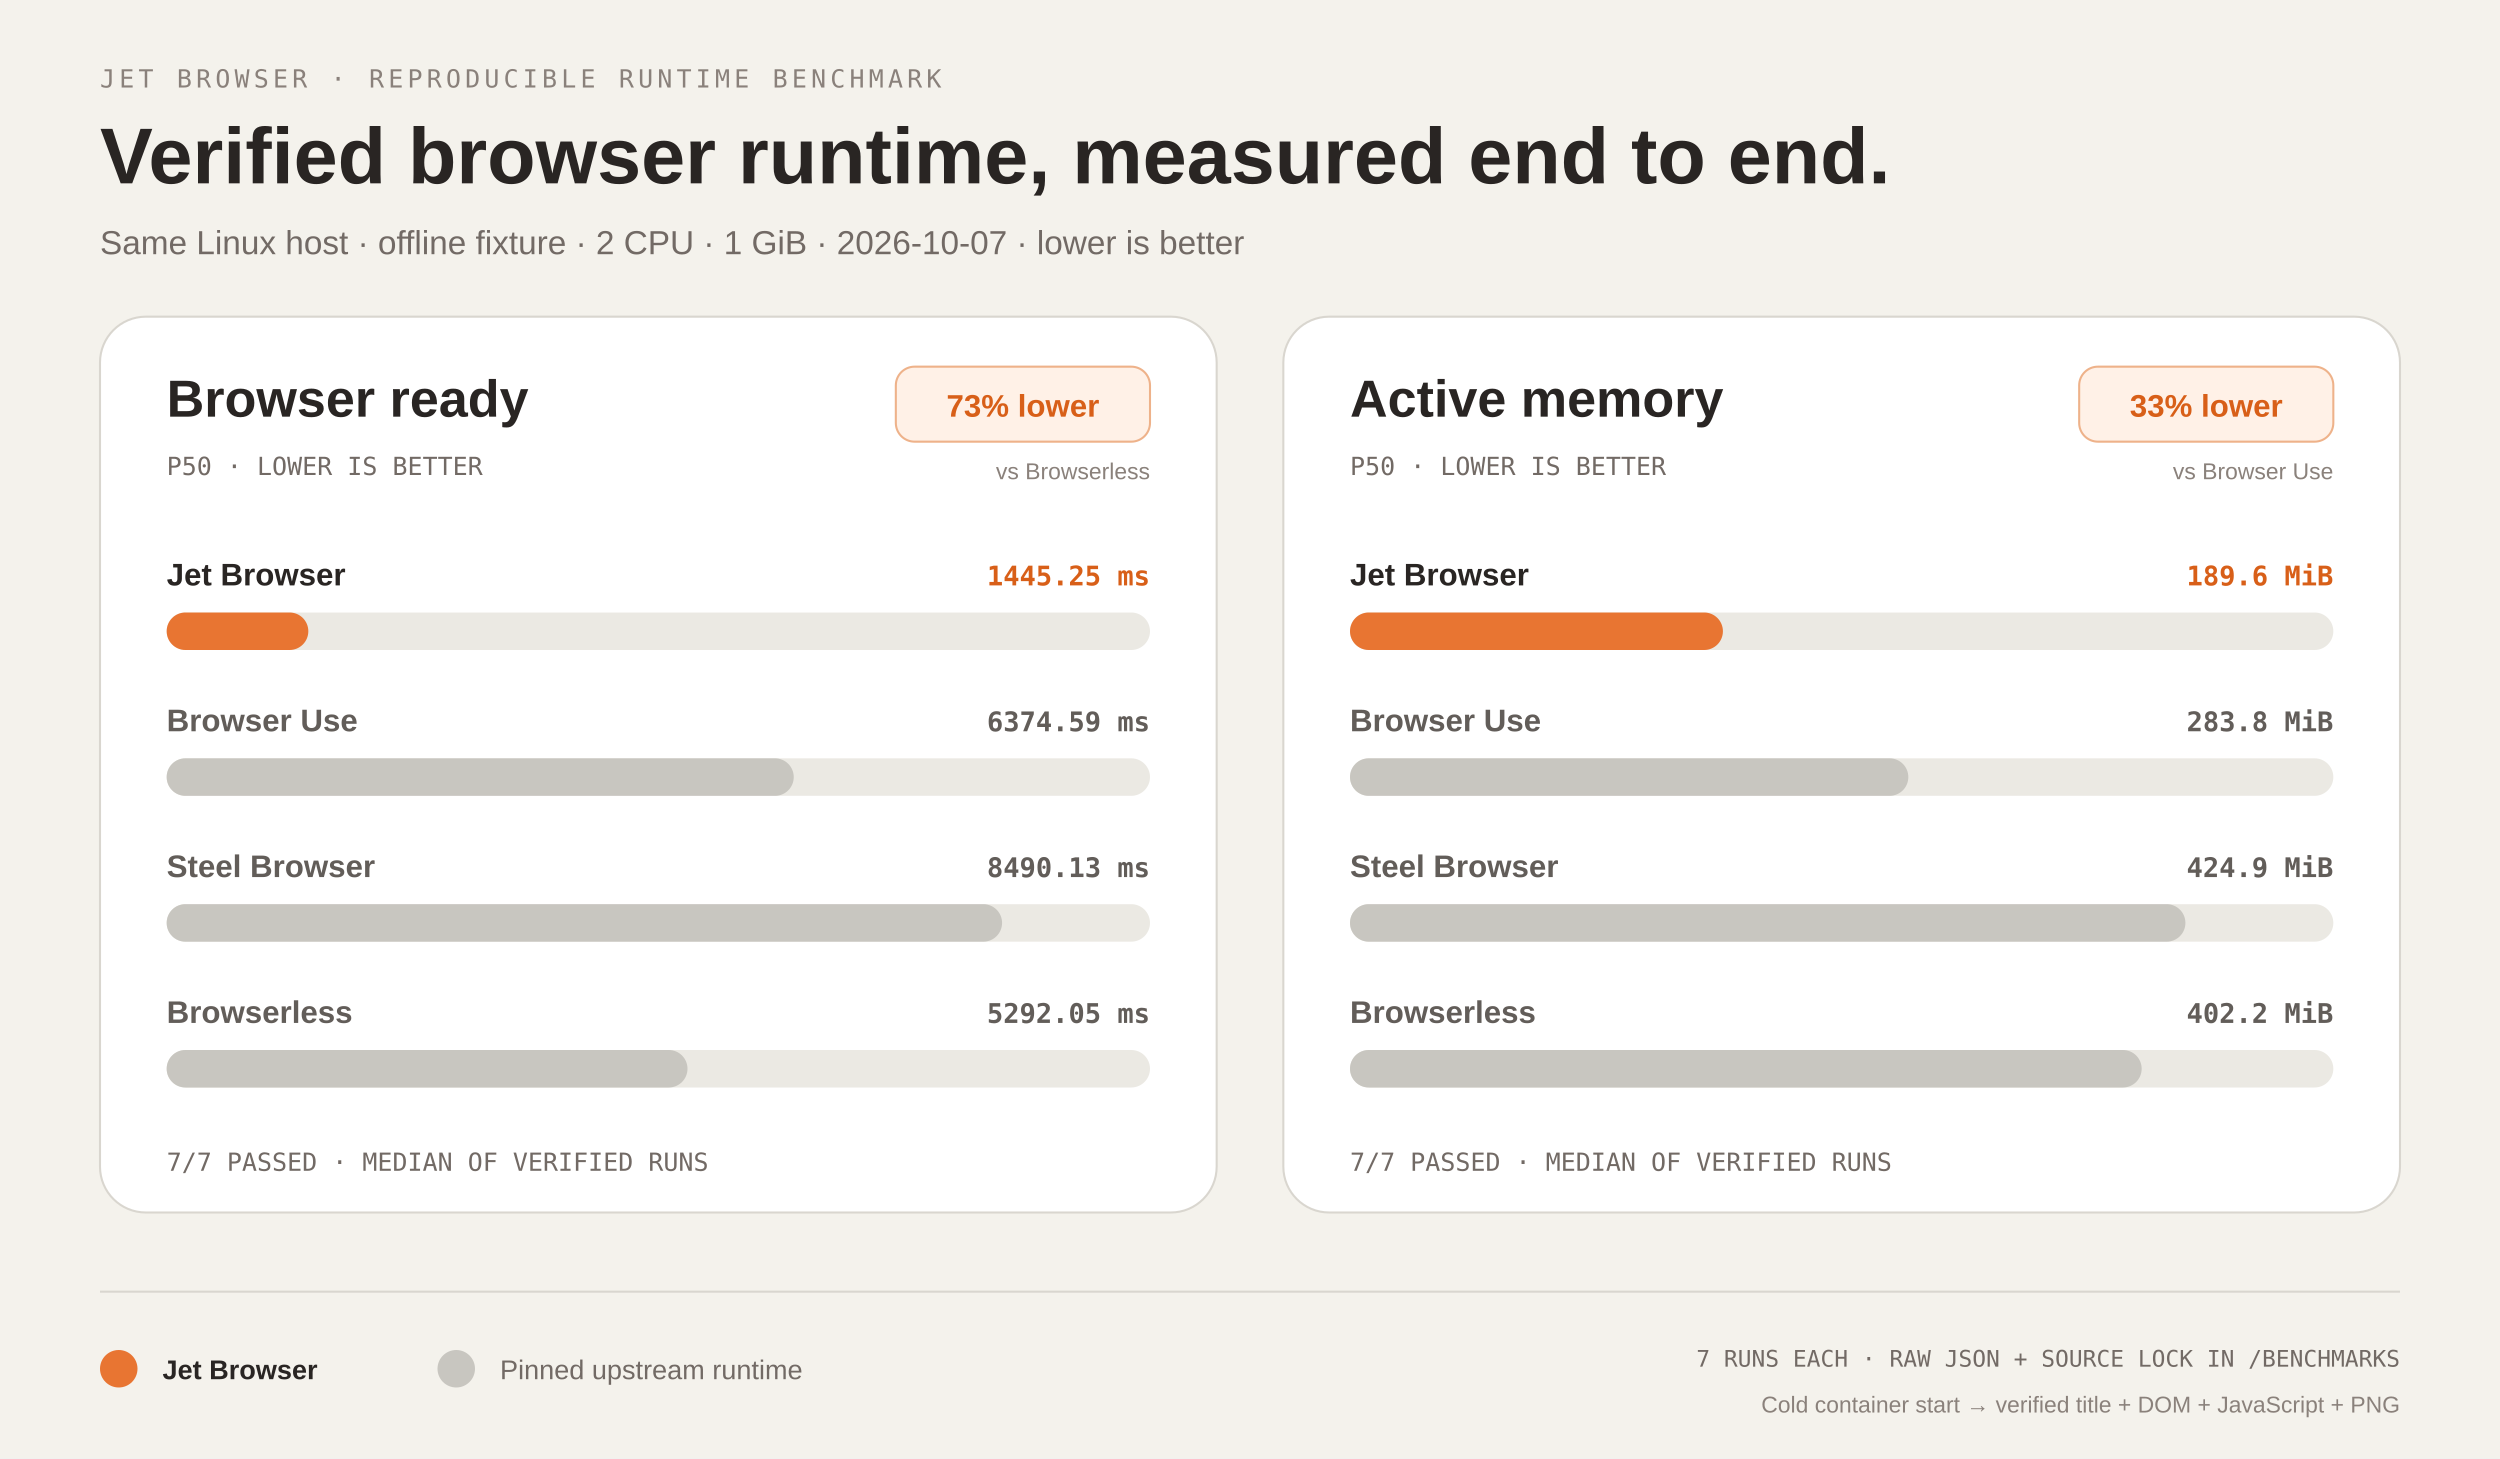
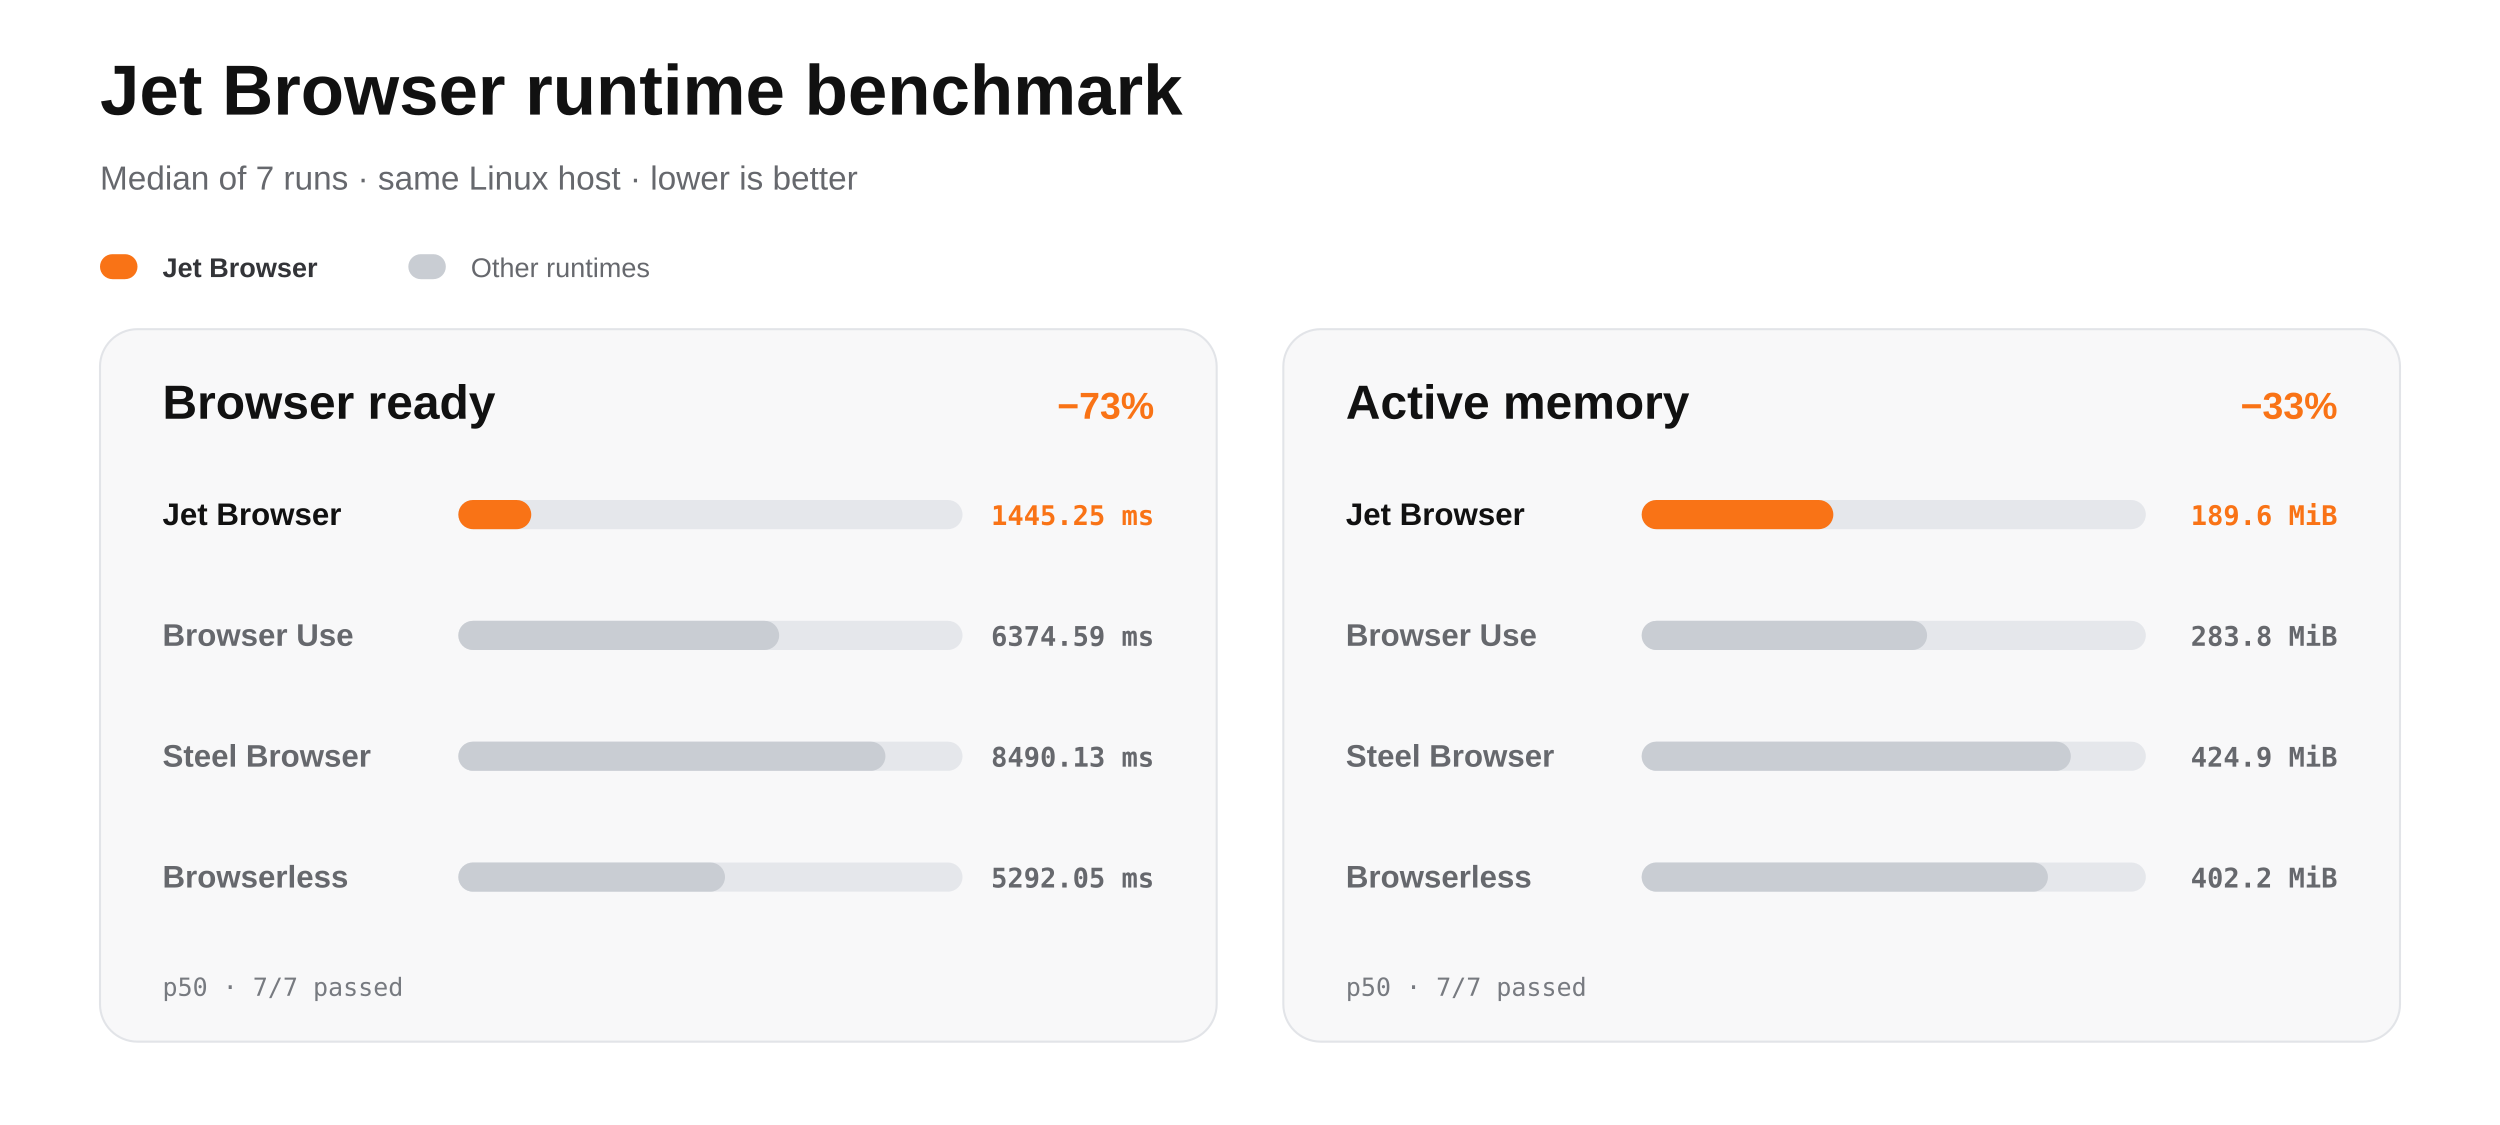
- <svg xmlns="http://www.w3.org/2000/svg" viewBox="0 0 1200 700" role="img" aria-labelledby="jet-runtime-benchmark-title jet-runtime-benchmark-desc">
-   <rect width="1200" height="700" fill="#f4f2ec" />
-   <text x="48" y="42" fill="#8a817b" font-size="12" font-family="'Space Mono', monospace" letter-spacing="2">JET BROWSER · REPRODUCIBLE RUNTIME BENCHMARK</text>
-   <text x="48" y="88" fill="#292523" font-size="38" font-weight="700" font-family="'DM Sans', Arial, sans-serif">Verified browser runtime, measured end to end.</text>
-   <text x="48" y="122" fill="#726a65" font-size="16" font-family="'DM Sans', Arial, sans-serif">Same Linux host · offline fixture · 2 CPU · 1 GiB · 2026-10-07 · lower is better</text>
+ <svg xmlns="http://www.w3.org/2000/svg" viewBox="0 0 1200 540" role="img" aria-labelledby="jet-runtime-benchmark-title jet-runtime-benchmark-desc">
+   <rect width="1200" height="540" fill="#ffffff" />
+   <text x="48" y="55" fill="#111111" font-size="34" font-weight="700" font-family="Arial, Helvetica, sans-serif">Jet Browser runtime benchmark</text>
+   <text x="48" y="91" fill="#66686d" font-size="16" font-family="Arial, Helvetica, sans-serif">Median of 7 runs · same Linux host · lower is better</text>
+   <rect x="48" y="122" width="18" height="12" rx="6" fill="#f97316" />
+   <text x="78" y="133" fill="#333438" font-size="13" font-weight="700" font-family="Arial, Helvetica, sans-serif">Jet Browser</text>
+   <rect x="196" y="122" width="18" height="12" rx="6" fill="#c9cdd3" />
+   <text x="226" y="133" fill="#66686d" font-size="13" font-family="Arial, Helvetica, sans-serif">Other runtimes</text>
  <g>
-     <rect x="48" y="152" width="536" height="430" rx="22" fill="#fff" stroke="#d9d6cf" />
-     <text x="80" y="200" fill="#292523" font-size="25" font-weight="700" font-family="'DM Sans', Arial, sans-serif">Browser ready</text>
-     <text x="80" y="228" fill="#726a65" font-size="12" font-family="'Space Mono', monospace">P50 · LOWER IS BETTER</text>
-     <rect x="430" y="176" width="122" height="36" rx="9" fill="#fff1e7" stroke="#eeb28a" />
-     <text x="491" y="200" fill="#d85f18" font-size="15" font-weight="700" font-family="'DM Sans', Arial, sans-serif" text-anchor="middle">73% lower</text>
-     <text x="552" y="230" fill="#8a817b" font-size="11" font-family="'DM Sans', Arial, sans-serif" text-anchor="end">vs Browserless</text>
-     <text x="80" y="281" fill="#292523" font-size="15" font-weight="700" font-family="'DM Sans', Arial, sans-serif">Jet Browser</text>
-     <text x="552" y="281" fill="#d85f18" font-size="13" font-weight="700" font-family="'Space Mono', monospace" text-anchor="end">1445.25 ms</text>
-     <rect x="80" y="294" width="472" height="18" rx="9" fill="#ebe9e3" />
-     <rect x="80" y="294" width="68" height="18" rx="9" fill="#e87532" />
-     <text x="80" y="351" fill="#625d59" font-size="15" font-weight="600" font-family="'DM Sans', Arial, sans-serif">Browser Use</text>
-     <text x="552" y="351" fill="#625d59" font-size="13" font-weight="700" font-family="'Space Mono', monospace" text-anchor="end">6374.59 ms</text>
-     <rect x="80" y="364" width="472" height="18" rx="9" fill="#ebe9e3" />
-     <rect x="80" y="364" width="301" height="18" rx="9" fill="#c8c6c0" />
-     <text x="80" y="421" fill="#625d59" font-size="15" font-weight="600" font-family="'DM Sans', Arial, sans-serif">Steel Browser</text>
-     <text x="552" y="421" fill="#625d59" font-size="13" font-weight="700" font-family="'Space Mono', monospace" text-anchor="end">8490.13 ms</text>
-     <rect x="80" y="434" width="472" height="18" rx="9" fill="#ebe9e3" />
-     <rect x="80" y="434" width="401" height="18" rx="9" fill="#c8c6c0" />
-     <text x="80" y="491" fill="#625d59" font-size="15" font-weight="600" font-family="'DM Sans', Arial, sans-serif">Browserless</text>
-     <text x="552" y="491" fill="#625d59" font-size="13" font-weight="700" font-family="'Space Mono', monospace" text-anchor="end">5292.05 ms</text>
-     <rect x="80" y="504" width="472" height="18" rx="9" fill="#ebe9e3" />
-     <rect x="80" y="504" width="250" height="18" rx="9" fill="#c8c6c0" />
-     <text x="80" y="562" fill="#726a65" font-size="12" font-family="'Space Mono', monospace">7/7 PASSED · MEDIAN OF VERIFIED RUNS</text>
+     <rect x="48" y="158" width="536" height="342" rx="18" fill="#f8f8f9" stroke="#e2e4e8" />
+     <text x="78" y="201" fill="#111111" font-size="23" font-weight="700" font-family="Arial, Helvetica, sans-serif">Browser ready</text>
+     <text x="554" y="201" fill="#f97316" font-size="18" font-weight="700" font-family="Arial, Helvetica, sans-serif" text-anchor="end">−73%</text>
+     <text x="78" y="252" fill="#111111" font-size="15" font-weight="700" font-family="Arial, Helvetica, sans-serif">Jet Browser</text>
+     <rect x="220" y="240" width="242" height="14" rx="7" fill="#e5e7eb" />
+     <rect x="220" y="240" width="35" height="14" rx="7" fill="#f97316" />
+     <text x="554" y="252" fill="#f97316" font-size="13" font-weight="700" font-family="ui-monospace, SFMono-Regular, Menlo, monospace" text-anchor="end">1445.25 ms</text>
+     <text x="78" y="310" fill="#66686d" font-size="15" font-weight="600" font-family="Arial, Helvetica, sans-serif">Browser Use</text>
+     <rect x="220" y="298" width="242" height="14" rx="7" fill="#e5e7eb" />
+     <rect x="220" y="298" width="154" height="14" rx="7" fill="#c9cdd3" />
+     <text x="554" y="310" fill="#66686d" font-size="13" font-weight="700" font-family="ui-monospace, SFMono-Regular, Menlo, monospace" text-anchor="end">6374.59 ms</text>
+     <text x="78" y="368" fill="#66686d" font-size="15" font-weight="600" font-family="Arial, Helvetica, sans-serif">Steel Browser</text>
+     <rect x="220" y="356" width="242" height="14" rx="7" fill="#e5e7eb" />
+     <rect x="220" y="356" width="205" height="14" rx="7" fill="#c9cdd3" />
+     <text x="554" y="368" fill="#66686d" font-size="13" font-weight="700" font-family="ui-monospace, SFMono-Regular, Menlo, monospace" text-anchor="end">8490.13 ms</text>
+     <text x="78" y="426" fill="#66686d" font-size="15" font-weight="600" font-family="Arial, Helvetica, sans-serif">Browserless</text>
+     <rect x="220" y="414" width="242" height="14" rx="7" fill="#e5e7eb" />
+     <rect x="220" y="414" width="128" height="14" rx="7" fill="#c9cdd3" />
+     <text x="554" y="426" fill="#66686d" font-size="13" font-weight="700" font-family="ui-monospace, SFMono-Regular, Menlo, monospace" text-anchor="end">5292.05 ms</text>
+     <text x="78" y="478" fill="#777a80" font-size="12" font-family="ui-monospace, SFMono-Regular, Menlo, monospace">p50 · 7/7 passed</text>
  </g>
  <g>
-     <rect x="616" y="152" width="536" height="430" rx="22" fill="#fff" stroke="#d9d6cf" />
-     <text x="648" y="200" fill="#292523" font-size="25" font-weight="700" font-family="'DM Sans', Arial, sans-serif">Active memory</text>
-     <text x="648" y="228" fill="#726a65" font-size="12" font-family="'Space Mono', monospace">P50 · LOWER IS BETTER</text>
-     <rect x="998" y="176" width="122" height="36" rx="9" fill="#fff1e7" stroke="#eeb28a" />
-     <text x="1059" y="200" fill="#d85f18" font-size="15" font-weight="700" font-family="'DM Sans', Arial, sans-serif" text-anchor="middle">33% lower</text>
-     <text x="1120" y="230" fill="#8a817b" font-size="11" font-family="'DM Sans', Arial, sans-serif" text-anchor="end">vs Browser Use</text>
-     <text x="648" y="281" fill="#292523" font-size="15" font-weight="700" font-family="'DM Sans', Arial, sans-serif">Jet Browser</text>
-     <text x="1120" y="281" fill="#d85f18" font-size="13" font-weight="700" font-family="'Space Mono', monospace" text-anchor="end">189.6 MiB</text>
-     <rect x="648" y="294" width="472" height="18" rx="9" fill="#ebe9e3" />
-     <rect x="648" y="294" width="179" height="18" rx="9" fill="#e87532" />
-     <text x="648" y="351" fill="#625d59" font-size="15" font-weight="600" font-family="'DM Sans', Arial, sans-serif">Browser Use</text>
-     <text x="1120" y="351" fill="#625d59" font-size="13" font-weight="700" font-family="'Space Mono', monospace" text-anchor="end">283.8 MiB</text>
-     <rect x="648" y="364" width="472" height="18" rx="9" fill="#ebe9e3" />
-     <rect x="648" y="364" width="268" height="18" rx="9" fill="#c8c6c0" />
-     <text x="648" y="421" fill="#625d59" font-size="15" font-weight="600" font-family="'DM Sans', Arial, sans-serif">Steel Browser</text>
-     <text x="1120" y="421" fill="#625d59" font-size="13" font-weight="700" font-family="'Space Mono', monospace" text-anchor="end">424.9 MiB</text>
-     <rect x="648" y="434" width="472" height="18" rx="9" fill="#ebe9e3" />
-     <rect x="648" y="434" width="401" height="18" rx="9" fill="#c8c6c0" />
-     <text x="648" y="491" fill="#625d59" font-size="15" font-weight="600" font-family="'DM Sans', Arial, sans-serif">Browserless</text>
-     <text x="1120" y="491" fill="#625d59" font-size="13" font-weight="700" font-family="'Space Mono', monospace" text-anchor="end">402.2 MiB</text>
-     <rect x="648" y="504" width="472" height="18" rx="9" fill="#ebe9e3" />
-     <rect x="648" y="504" width="380" height="18" rx="9" fill="#c8c6c0" />
-     <text x="648" y="562" fill="#726a65" font-size="12" font-family="'Space Mono', monospace">7/7 PASSED · MEDIAN OF VERIFIED RUNS</text>
+     <rect x="616" y="158" width="536" height="342" rx="18" fill="#f8f8f9" stroke="#e2e4e8" />
+     <text x="646" y="201" fill="#111111" font-size="23" font-weight="700" font-family="Arial, Helvetica, sans-serif">Active memory</text>
+     <text x="1122" y="201" fill="#f97316" font-size="18" font-weight="700" font-family="Arial, Helvetica, sans-serif" text-anchor="end">−33%</text>
+     <text x="646" y="252" fill="#111111" font-size="15" font-weight="700" font-family="Arial, Helvetica, sans-serif">Jet Browser</text>
+     <rect x="788" y="240" width="242" height="14" rx="7" fill="#e5e7eb" />
+     <rect x="788" y="240" width="92" height="14" rx="7" fill="#f97316" />
+     <text x="1122" y="252" fill="#f97316" font-size="13" font-weight="700" font-family="ui-monospace, SFMono-Regular, Menlo, monospace" text-anchor="end">189.6 MiB</text>
+     <text x="646" y="310" fill="#66686d" font-size="15" font-weight="600" font-family="Arial, Helvetica, sans-serif">Browser Use</text>
+     <rect x="788" y="298" width="242" height="14" rx="7" fill="#e5e7eb" />
+     <rect x="788" y="298" width="137" height="14" rx="7" fill="#c9cdd3" />
+     <text x="1122" y="310" fill="#66686d" font-size="13" font-weight="700" font-family="ui-monospace, SFMono-Regular, Menlo, monospace" text-anchor="end">283.8 MiB</text>
+     <text x="646" y="368" fill="#66686d" font-size="15" font-weight="600" font-family="Arial, Helvetica, sans-serif">Steel Browser</text>
+     <rect x="788" y="356" width="242" height="14" rx="7" fill="#e5e7eb" />
+     <rect x="788" y="356" width="206" height="14" rx="7" fill="#c9cdd3" />
+     <text x="1122" y="368" fill="#66686d" font-size="13" font-weight="700" font-family="ui-monospace, SFMono-Regular, Menlo, monospace" text-anchor="end">424.9 MiB</text>
+     <text x="646" y="426" fill="#66686d" font-size="15" font-weight="600" font-family="Arial, Helvetica, sans-serif">Browserless</text>
+     <rect x="788" y="414" width="242" height="14" rx="7" fill="#e5e7eb" />
+     <rect x="788" y="414" width="195" height="14" rx="7" fill="#c9cdd3" />
+     <text x="1122" y="426" fill="#66686d" font-size="13" font-weight="700" font-family="ui-monospace, SFMono-Regular, Menlo, monospace" text-anchor="end">402.2 MiB</text>
+     <text x="646" y="478" fill="#777a80" font-size="12" font-family="ui-monospace, SFMono-Regular, Menlo, monospace">p50 · 7/7 passed</text>
  </g>
-   <line x1="48" y1="620" x2="1152" y2="620" stroke="#d9d6cf" stroke-width="1" />
-   <rect x="48" y="648" width="18" height="18" rx="9" fill="#e87532" />
-   <text x="78" y="662" fill="#292523" font-size="13" font-weight="700" font-family="'DM Sans', Arial, sans-serif">Jet Browser</text>
-   <rect x="210" y="648" width="18" height="18" rx="9" fill="#c8c6c0" />
-   <text x="240" y="662" fill="#726a65" font-size="13" font-family="'DM Sans', Arial, sans-serif">Pinned upstream runtime</text>
-   <text x="1152" y="656" fill="#726a65" font-size="11" font-family="'Space Mono', monospace" text-anchor="end">7 RUNS EACH · RAW JSON + SOURCE LOCK IN /BENCHMARKS</text>
-   <text x="1152" y="678" fill="#8a817b" font-size="11" font-family="'DM Sans', Arial, sans-serif" text-anchor="end">Cold container start → verified title + DOM + JavaScript + PNG</text>
</svg>
